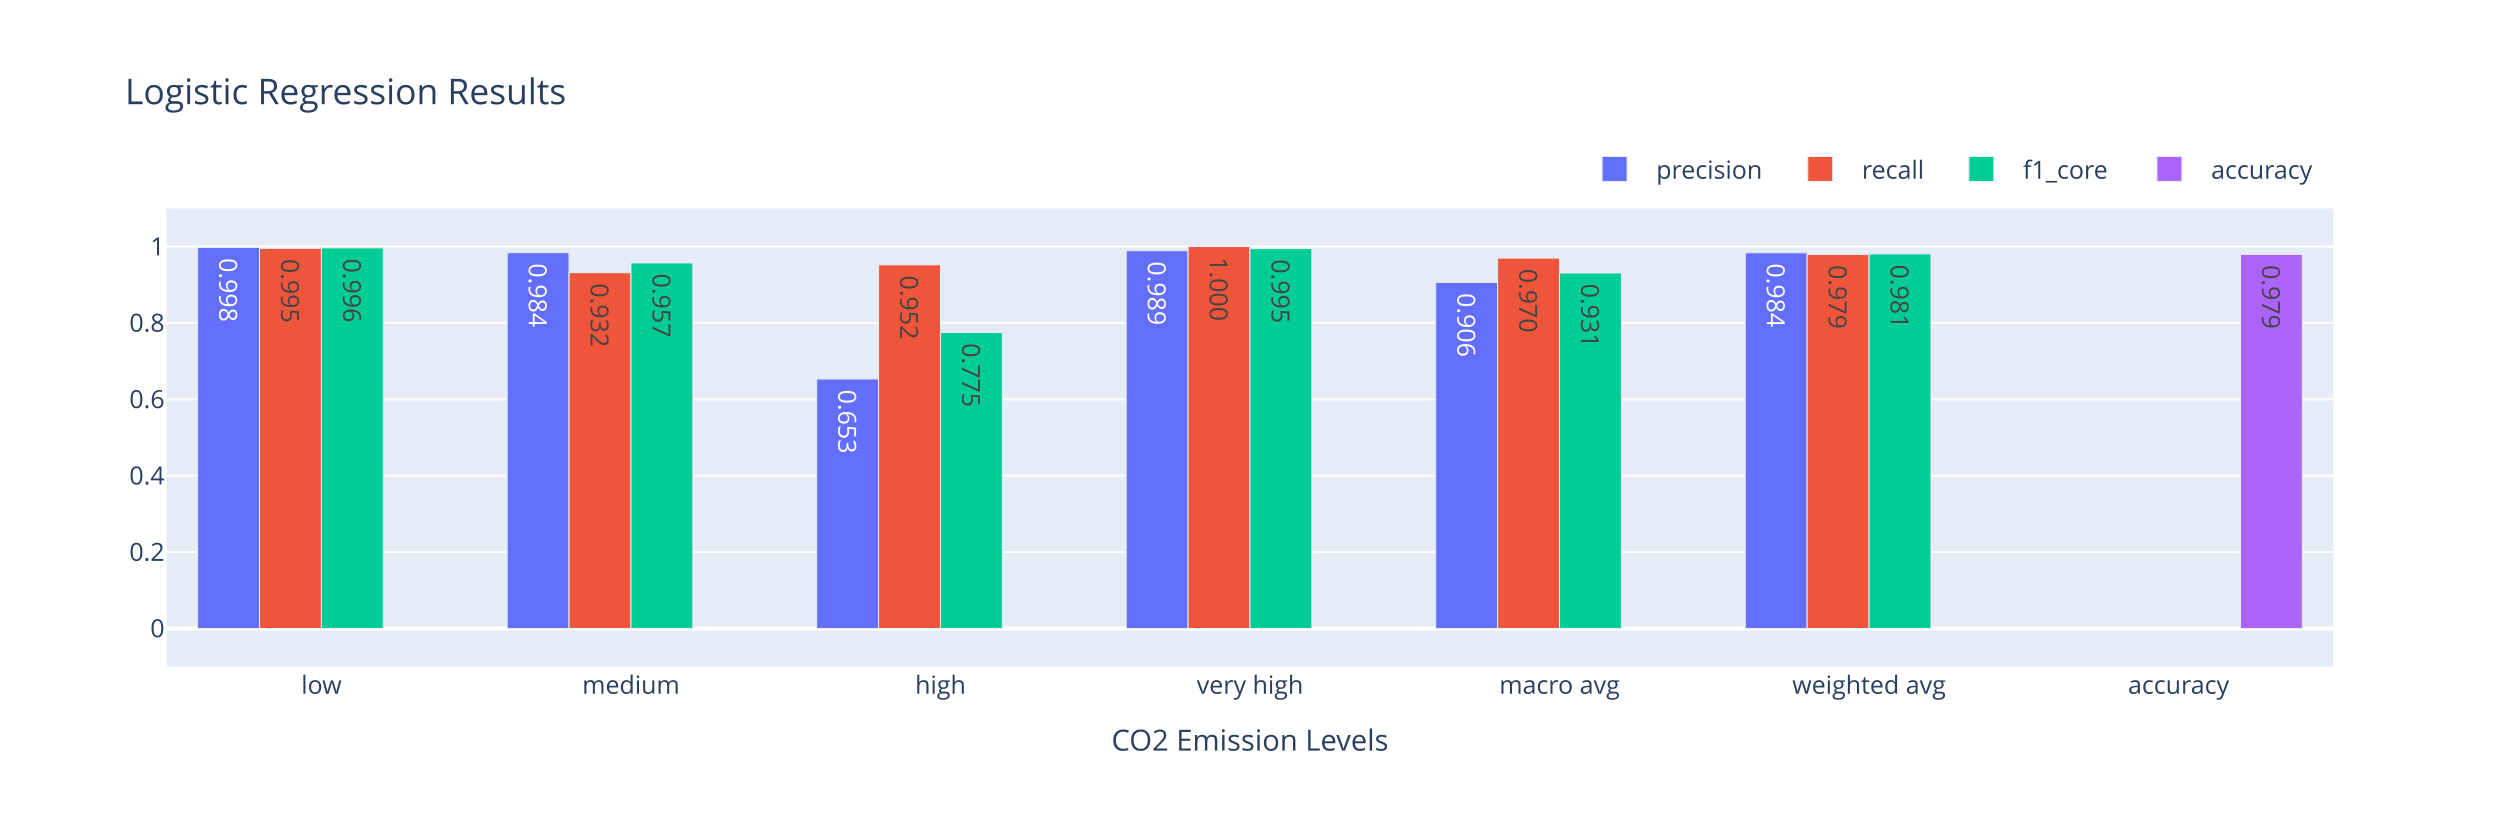
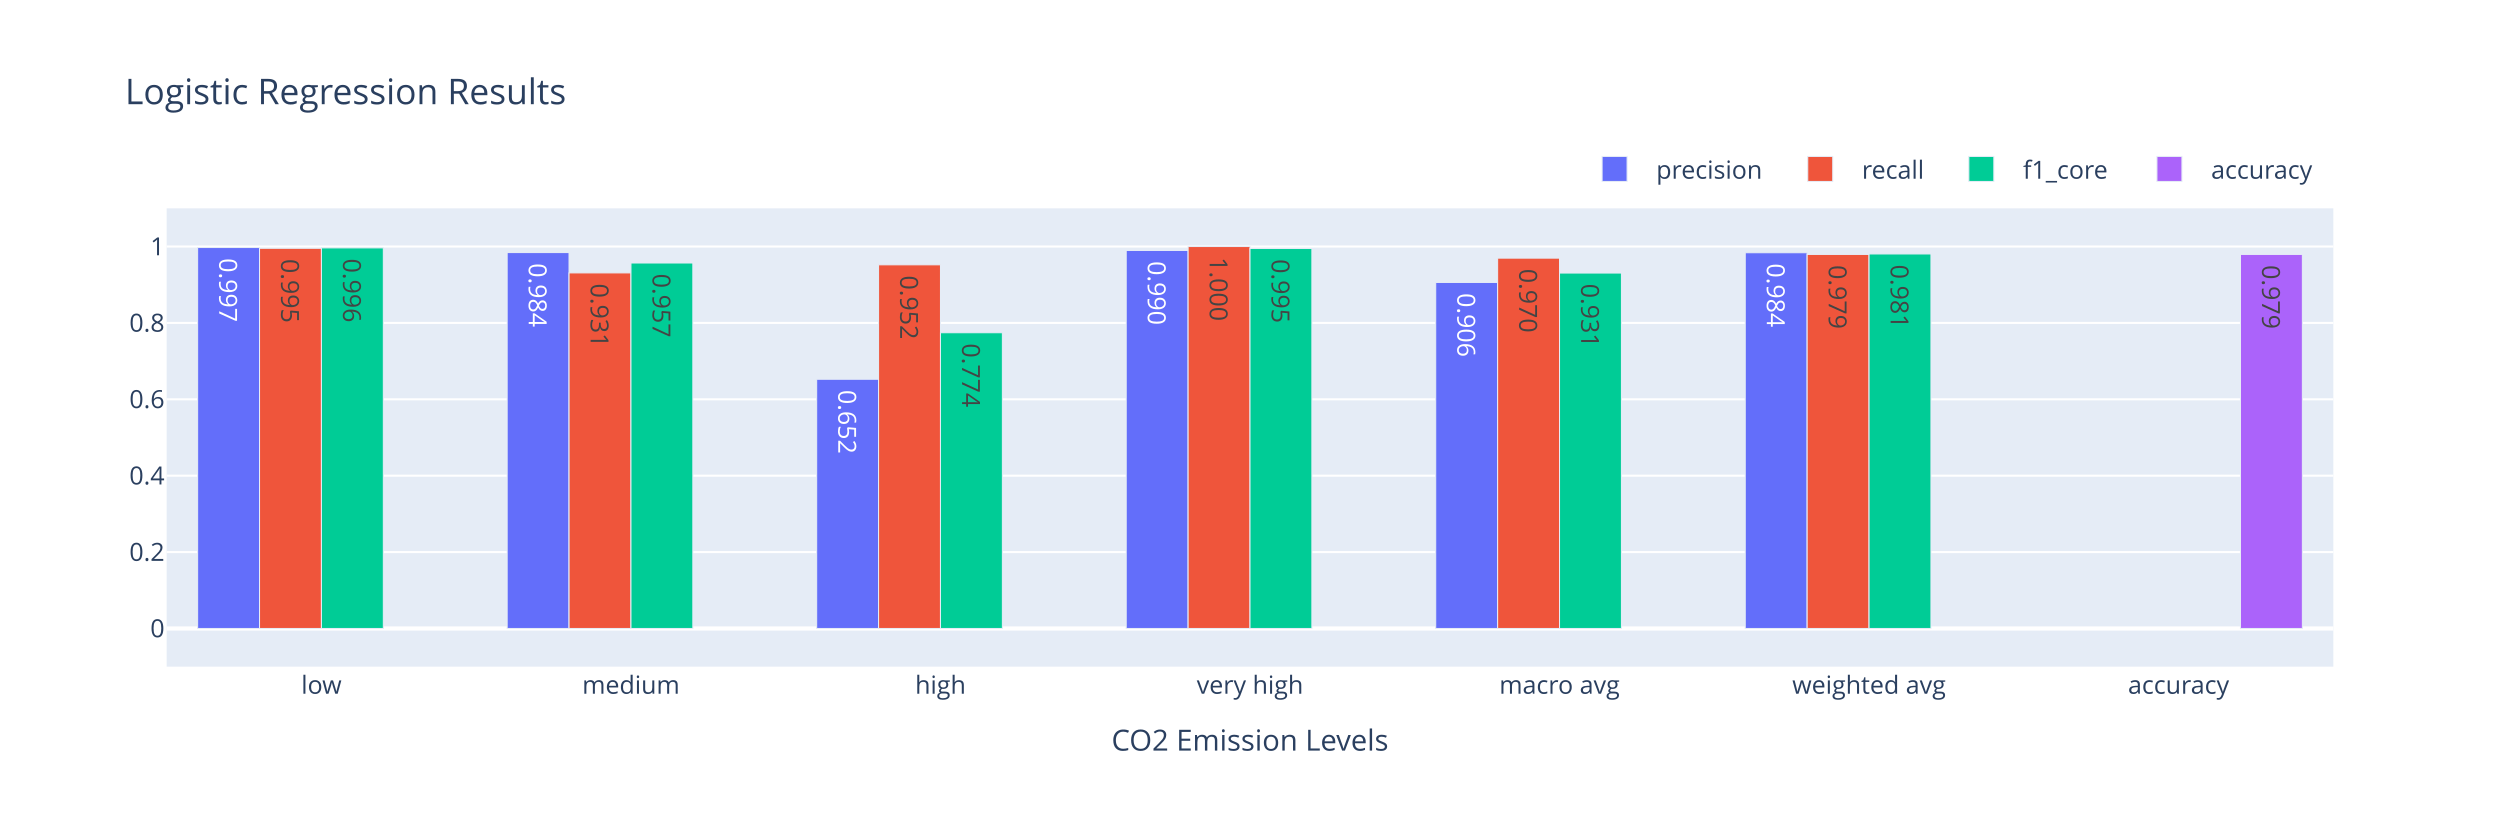
<svg xmlns="http://www.w3.org/2000/svg" class="main-svg" width="1200" height="400" style="" viewBox="0 0 1200 400">
  <rect x="0" y="0" width="1200" height="400" style="fill: rgb(255, 255, 255); fill-opacity: 1;" />
-   <defs id="defs-b56f02">
+   <defs id="defs-563c9f">
    <g class="clips">
-       <clipPath id="clipb56f02xyplot" class="plotclip">
+       <clipPath id="clip563c9fxyplot" class="plotclip">
        <rect width="1040" height="220" />
      </clipPath>
-       <clipPath class="axesclip" id="clipb56f02x">
+       <clipPath class="axesclip" id="clip563c9fx">
        <rect x="80" y="0" width="1040" height="400" />
      </clipPath>
-       <clipPath class="axesclip" id="clipb56f02y">
+       <clipPath class="axesclip" id="clip563c9fy">
        <rect x="0" y="100" width="1200" height="220" />
      </clipPath>
-       <clipPath class="axesclip" id="clipb56f02xy">
+       <clipPath class="axesclip" id="clip563c9fxy">
        <rect x="80" y="100" width="1040" height="220" />
      </clipPath>
    </g>
    <g class="gradients" />
    <g class="patterns" />
  </defs>
  <g class="bglayer">
    <rect class="bg" x="80" y="100" width="1040" height="220" style="fill: rgb(229, 236, 246); fill-opacity: 1; stroke-width: 0;" />
  </g>
  <g class="layer-below">
    <g class="imagelayer" />
    <g class="shapelayer" />
  </g>
  <g class="cartesianlayer">
    <g class="subplot xy">
      <g class="layer-subplot">
        <g class="shapelayer" />
        <g class="imagelayer" />
      </g>
      <g class="minor-gridlayer">
        <g class="x" />
        <g class="y" />
      </g>
      <g class="gridlayer">
        <g class="x" />
        <g class="y">
          <path class="ygrid crisp" transform="translate(0,265)" d="M80,0h1040" style="stroke: rgb(255, 255, 255); stroke-opacity: 1; stroke-width: 1px;" />
          <path class="ygrid crisp" transform="translate(0,228.33)" d="M80,0h1040" style="stroke: rgb(255, 255, 255); stroke-opacity: 1; stroke-width: 1px;" />
          <path class="ygrid crisp" transform="translate(0,191.67)" d="M80,0h1040" style="stroke: rgb(255, 255, 255); stroke-opacity: 1; stroke-width: 1px;" />
          <path class="ygrid crisp" transform="translate(0,155)" d="M80,0h1040" style="stroke: rgb(255, 255, 255); stroke-opacity: 1; stroke-width: 1px;" />
          <path class="ygrid crisp" transform="translate(0,118.33)" d="M80,0h1040" style="stroke: rgb(255, 255, 255); stroke-opacity: 1; stroke-width: 1px;" />
        </g>
      </g>
      <g class="zerolinelayer">
        <path class="yzl zl crisp" transform="translate(0,301.67)" d="M80,0h1040" style="stroke: rgb(255, 255, 255); stroke-opacity: 1; stroke-width: 2px;" />
      </g>
      <g class="layer-between">
        <g class="shapelayer" />
        <g class="imagelayer" />
      </g>
      <path class="xlines-below" />
      <path class="ylines-below" />
      <g class="overlines-below" />
      <g class="xaxislayer-below" />
      <g class="yaxislayer-below" />
      <g class="overaxes-below" />
-       <g class="plot" transform="translate(80,100)" clip-path="url(#clipb56f02xyplot)">
+       <g class="plot" transform="translate(80,100)" clip-path="url(#clip563c9fxyplot)">
        <g class="barlayer mlayer">
          <g class="trace bars" style="opacity: 1;">
            <g class="points">
              <g class="point">
-                 <path d="M14.86,201.67V18.76H44.57V201.67Z" style="vector-effect: none; opacity: 1; stroke-width: 0.5px; fill: rgb(99, 110, 250); fill-opacity: 1; stroke: rgb(229, 236, 246); stroke-opacity: 1;" />
-                 <text class="bartext bartext-inside" text-anchor="middle" data-notex="1" x="0" y="0" style="font-family: 'Open Sans', verdana, arial, sans-serif; font-size: 12px; fill: rgb(255, 255, 255); fill-opacity: 1; white-space: pre;" transform="translate(29.715,43.71313)rotate(90 0 -4.5)">0.998</text>
-               </g>
-               <g class="point">
-                 <path d="M163.43,201.67V21.27H193.14V201.67Z" style="vector-effect: none; opacity: 1; stroke-width: 0.5px; fill: rgb(99, 110, 250); fill-opacity: 1; stroke: rgb(229, 236, 246); stroke-opacity: 1;" />
-                 <text class="bartext bartext-inside" text-anchor="middle" data-notex="1" x="0" y="0" style="font-family: 'Open Sans', verdana, arial, sans-serif; font-size: 12px; fill: rgb(255, 255, 255); fill-opacity: 1; white-space: pre;" transform="translate(178.1053,46.40281)rotate(90 0.1796875 -4.5)">0.984</text>
-               </g>
-               <g class="point">
-                 <path d="M312,201.67V81.9H341.71V201.67Z" style="vector-effect: none; opacity: 1; stroke-width: 0.5px; fill: rgb(99, 110, 250); fill-opacity: 1; stroke: rgb(229, 236, 246); stroke-opacity: 1;" />
-                 <text class="bartext bartext-inside" text-anchor="middle" data-notex="1" x="0" y="0" style="font-family: 'Open Sans', verdana, arial, sans-serif; font-size: 12px; fill: rgb(255, 255, 255); fill-opacity: 1; white-space: pre;" transform="translate(326.855,106.8531)rotate(90 0 -4.5)">0.653</text>
-               </g>
-               <g class="point">
-                 <path d="M460.57,201.67V20.33H490.29V201.67Z" style="vector-effect: none; opacity: 1; stroke-width: 0.5px; fill: rgb(99, 110, 250); fill-opacity: 1; stroke: rgb(229, 236, 246); stroke-opacity: 1;" />
-                 <text class="bartext bartext-inside" text-anchor="middle" data-notex="1" x="0" y="0" style="font-family: 'Open Sans', verdana, arial, sans-serif; font-size: 12px; fill: rgb(255, 255, 255); fill-opacity: 1; white-space: pre;" transform="translate(475.43,45.28312)rotate(90 0 -4.5)">0.989</text>
-               </g>
-               <g class="point">
-                 <path d="M609.14,201.67V35.56H638.86V201.67Z" style="vector-effect: none; opacity: 1; stroke-width: 0.5px; fill: rgb(99, 110, 250); fill-opacity: 1; stroke: rgb(229, 236, 246); stroke-opacity: 1;" />
-                 <text class="bartext bartext-inside" text-anchor="middle" data-notex="1" x="0" y="0" style="font-family: 'Open Sans', verdana, arial, sans-serif; font-size: 12px; fill: rgb(255, 255, 255); fill-opacity: 1; white-space: pre;" transform="translate(624,60.51313)rotate(90 0 -4.5)">0.906</text>
-               </g>
-               <g class="point">
-                 <path d="M757.71,201.67V21.3H787.43V201.67Z" style="vector-effect: none; opacity: 1; stroke-width: 0.5px; fill: rgb(99, 110, 250); fill-opacity: 1; stroke: rgb(229, 236, 246); stroke-opacity: 1;" />
-                 <text class="bartext bartext-inside" text-anchor="middle" data-notex="1" x="0" y="0" style="font-family: 'Open Sans', verdana, arial, sans-serif; font-size: 12px; fill: rgb(255, 255, 255); fill-opacity: 1; white-space: pre;" transform="translate(772.3903,46.43281)rotate(90 0.1796875 -4.5)">0.984</text>
+                 <path d="M14.86,201.67V18.81H44.57V201.67Z" style="vector-effect: none; opacity: 1; stroke-width: 0.5px; fill: rgb(99, 110, 250); fill-opacity: 1; stroke: rgb(229, 236, 246); stroke-opacity: 1;" />
+                 <text class="bartext bartext-inside" text-anchor="middle" data-notex="1" x="0" y="0" style="font-family: 'Open Sans', verdana, arial, sans-serif; font-size: 12px; fill: rgb(255, 255, 255); fill-opacity: 1; white-space: pre;" transform="translate(29.715,43.76313)rotate(90 0 -4.5)">0.997</text>
+               </g>
+               <g class="point">
+                 <path d="M163.43,201.67V21.23H193.14V201.67Z" style="vector-effect: none; opacity: 1; stroke-width: 0.5px; fill: rgb(99, 110, 250); fill-opacity: 1; stroke: rgb(229, 236, 246); stroke-opacity: 1;" />
+                 <text class="bartext bartext-inside" text-anchor="middle" data-notex="1" x="0" y="0" style="font-family: 'Open Sans', verdana, arial, sans-serif; font-size: 12px; fill: rgb(255, 255, 255); fill-opacity: 1; white-space: pre;" transform="translate(178.1053,46.36281)rotate(90 0.1796875 -4.5)">0.984</text>
+               </g>
+               <g class="point">
+                 <path d="M312,201.67V82.04H341.71V201.67Z" style="vector-effect: none; opacity: 1; stroke-width: 0.5px; fill: rgb(99, 110, 250); fill-opacity: 1; stroke: rgb(229, 236, 246); stroke-opacity: 1;" />
+                 <text class="bartext bartext-inside" text-anchor="middle" data-notex="1" x="0" y="0" style="font-family: 'Open Sans', verdana, arial, sans-serif; font-size: 12px; fill: rgb(255, 255, 255); fill-opacity: 1; white-space: pre;" transform="translate(326.855,106.9931)rotate(90 0 -4.5)">0.652</text>
+               </g>
+               <g class="point">
+                 <path d="M460.57,201.67V20.22H490.29V201.67Z" style="vector-effect: none; opacity: 1; stroke-width: 0.5px; fill: rgb(99, 110, 250); fill-opacity: 1; stroke: rgb(229, 236, 246); stroke-opacity: 1;" />
+                 <text class="bartext bartext-inside" text-anchor="middle" data-notex="1" x="0" y="0" style="font-family: 'Open Sans', verdana, arial, sans-serif; font-size: 12px; fill: rgb(255, 255, 255); fill-opacity: 1; white-space: pre;" transform="translate(475.43,45.17312)rotate(90 0 -4.5)">0.990</text>
+               </g>
+               <g class="point">
+                 <path d="M609.14,201.67V35.57H638.86V201.67Z" style="vector-effect: none; opacity: 1; stroke-width: 0.5px; fill: rgb(99, 110, 250); fill-opacity: 1; stroke: rgb(229, 236, 246); stroke-opacity: 1;" />
+                 <text class="bartext bartext-inside" text-anchor="middle" data-notex="1" x="0" y="0" style="font-family: 'Open Sans', verdana, arial, sans-serif; font-size: 12px; fill: rgb(255, 255, 255); fill-opacity: 1; white-space: pre;" transform="translate(624,60.52313)rotate(90 0 -4.5)">0.906</text>
+               </g>
+               <g class="point">
+                 <path d="M757.71,201.67V21.31H787.43V201.67Z" style="vector-effect: none; opacity: 1; stroke-width: 0.5px; fill: rgb(99, 110, 250); fill-opacity: 1; stroke: rgb(229, 236, 246); stroke-opacity: 1;" />
+                 <text class="bartext bartext-inside" text-anchor="middle" data-notex="1" x="0" y="0" style="font-family: 'Open Sans', verdana, arial, sans-serif; font-size: 12px; fill: rgb(255, 255, 255); fill-opacity: 1; white-space: pre;" transform="translate(772.3903,46.44281)rotate(90 0.1796875 -4.5)">0.984</text>
              </g>
            </g>
          </g>
          <g class="trace bars" style="opacity: 1;">
            <g class="points">
              <g class="point">
-                 <path d="M44.57,201.67V19.19H74.29V201.67Z" style="vector-effect: none; opacity: 1; stroke-width: 0.5px; fill: rgb(239, 85, 59); fill-opacity: 1; stroke: rgb(229, 236, 246); stroke-opacity: 1;" />
-                 <text class="bartext bartext-inside" text-anchor="middle" data-notex="1" x="0" y="0" style="font-family: 'Open Sans', verdana, arial, sans-serif; font-size: 12px; fill: rgb(68, 68, 68); fill-opacity: 1; white-space: pre;" transform="translate(59.43,44.14312)rotate(90 0 -4.5)">0.995</text>
-               </g>
-               <g class="point">
-                 <path d="M193.14,201.67V30.87H222.86V201.67Z" style="vector-effect: none; opacity: 1; stroke-width: 0.5px; fill: rgb(239, 85, 59); fill-opacity: 1; stroke: rgb(229, 236, 246); stroke-opacity: 1;" />
-                 <text class="bartext bartext-inside" text-anchor="middle" data-notex="1" x="0" y="0" style="font-family: 'Open Sans', verdana, arial, sans-serif; font-size: 12px; fill: rgb(68, 68, 68); fill-opacity: 1; white-space: pre;" transform="translate(208,55.82313)rotate(90 0 -4.5)">0.932</text>
+                 <path d="M44.57,201.67V19.18H74.29V201.67Z" style="vector-effect: none; opacity: 1; stroke-width: 0.5px; fill: rgb(239, 85, 59); fill-opacity: 1; stroke: rgb(229, 236, 246); stroke-opacity: 1;" />
+                 <text class="bartext bartext-inside" text-anchor="middle" data-notex="1" x="0" y="0" style="font-family: 'Open Sans', verdana, arial, sans-serif; font-size: 12px; fill: rgb(68, 68, 68); fill-opacity: 1; white-space: pre;" transform="translate(59.43,44.13312)rotate(90 0 -4.5)">0.995</text>
+               </g>
+               <g class="point">
+                 <path d="M193.14,201.67V30.99H222.86V201.67Z" style="vector-effect: none; opacity: 1; stroke-width: 0.5px; fill: rgb(239, 85, 59); fill-opacity: 1; stroke: rgb(229, 236, 246); stroke-opacity: 1;" />
+                 <text class="bartext bartext-inside" text-anchor="middle" data-notex="1" x="0" y="0" style="font-family: 'Open Sans', verdana, arial, sans-serif; font-size: 12px; fill: rgb(68, 68, 68); fill-opacity: 1; white-space: pre;" transform="translate(208,55.94312)rotate(90 0 -4.5)">0.931</text>
              </g>
              <g class="point">
                <path d="M341.71,201.67V27.11H371.43V201.67Z" style="vector-effect: none; opacity: 1; stroke-width: 0.5px; fill: rgb(239, 85, 59); fill-opacity: 1; stroke: rgb(229, 236, 246); stroke-opacity: 1;" />
                <text class="bartext bartext-inside" text-anchor="middle" data-notex="1" x="0" y="0" style="font-family: 'Open Sans', verdana, arial, sans-serif; font-size: 12px; fill: rgb(68, 68, 68); fill-opacity: 1; white-space: pre;" transform="translate(356.57,52.06312)rotate(90 0 -4.5)">0.952</text>
              </g>
              <g class="point">
                <path d="M490.29,201.67V18.33H520V201.67Z" style="vector-effect: none; opacity: 1; stroke-width: 0.5px; fill: rgb(239, 85, 59); fill-opacity: 1; stroke: rgb(229, 236, 246); stroke-opacity: 1;" />
                <text class="bartext bartext-inside" text-anchor="middle" data-notex="1" x="0" y="0" style="font-family: 'Open Sans', verdana, arial, sans-serif; font-size: 12px; fill: rgb(68, 68, 68); fill-opacity: 1; white-space: pre;" transform="translate(505.145,43.28312)rotate(90 0 -4.5)">1.000</text>
              </g>
              <g class="point">
-                 <path d="M638.86,201.67V23.88H668.57V201.67Z" style="vector-effect: none; opacity: 1; stroke-width: 0.5px; fill: rgb(239, 85, 59); fill-opacity: 1; stroke: rgb(229, 236, 246); stroke-opacity: 1;" />
-                 <text class="bartext bartext-inside" text-anchor="middle" data-notex="1" x="0" y="0" style="font-family: 'Open Sans', verdana, arial, sans-serif; font-size: 12px; fill: rgb(68, 68, 68); fill-opacity: 1; white-space: pre;" transform="translate(653.715,48.83312)rotate(90 0 -4.5)">0.970</text>
-               </g>
-               <g class="point">
-                 <path d="M787.43,201.67V22.1H817.14V201.67Z" style="vector-effect: none; opacity: 1; stroke-width: 0.5px; fill: rgb(239, 85, 59); fill-opacity: 1; stroke: rgb(229, 236, 246); stroke-opacity: 1;" />
-                 <text class="bartext bartext-inside" text-anchor="middle" data-notex="1" x="0" y="0" style="font-family: 'Open Sans', verdana, arial, sans-serif; font-size: 12px; fill: rgb(68, 68, 68); fill-opacity: 1; white-space: pre;" transform="translate(802.285,47.05313)rotate(90 0 -4.5)">0.979</text>
+                 <path d="M638.86,201.67V23.9H668.57V201.67Z" style="vector-effect: none; opacity: 1; stroke-width: 0.5px; fill: rgb(239, 85, 59); fill-opacity: 1; stroke: rgb(229, 236, 246); stroke-opacity: 1;" />
+                 <text class="bartext bartext-inside" text-anchor="middle" data-notex="1" x="0" y="0" style="font-family: 'Open Sans', verdana, arial, sans-serif; font-size: 12px; fill: rgb(68, 68, 68); fill-opacity: 1; white-space: pre;" transform="translate(653.715,48.85312)rotate(90 0 -4.5)">0.970</text>
+               </g>
+               <g class="point">
+                 <path d="M787.43,201.67V22.12H817.14V201.67Z" style="vector-effect: none; opacity: 1; stroke-width: 0.5px; fill: rgb(239, 85, 59); fill-opacity: 1; stroke: rgb(229, 236, 246); stroke-opacity: 1;" />
+                 <text class="bartext bartext-inside" text-anchor="middle" data-notex="1" x="0" y="0" style="font-family: 'Open Sans', verdana, arial, sans-serif; font-size: 12px; fill: rgb(68, 68, 68); fill-opacity: 1; white-space: pre;" transform="translate(802.285,47.07313)rotate(90 0 -4.5)">0.979</text>
              </g>
            </g>
          </g>
          <g class="trace bars" style="opacity: 1;">
            <g class="points">
              <g class="point">
-                 <path d="M74.29,201.67V18.98H104V201.67Z" style="vector-effect: none; opacity: 1; stroke-width: 0.5px; fill: rgb(0, 204, 150); fill-opacity: 1; stroke: rgb(229, 236, 246); stroke-opacity: 1;" />
-                 <text class="bartext bartext-inside" text-anchor="middle" data-notex="1" x="0" y="0" style="font-family: 'Open Sans', verdana, arial, sans-serif; font-size: 12px; fill: rgb(68, 68, 68); fill-opacity: 1; white-space: pre;" transform="translate(89.145,43.93313)rotate(90 0 -4.5)">0.996</text>
-               </g>
-               <g class="point">
-                 <path d="M222.86,201.67V26.2H252.57V201.67Z" style="vector-effect: none; opacity: 1; stroke-width: 0.5px; fill: rgb(0, 204, 150); fill-opacity: 1; stroke: rgb(229, 236, 246); stroke-opacity: 1;" />
-                 <text class="bartext bartext-inside" text-anchor="middle" data-notex="1" x="0" y="0" style="font-family: 'Open Sans', verdana, arial, sans-serif; font-size: 12px; fill: rgb(68, 68, 68); fill-opacity: 1; white-space: pre;" transform="translate(237.715,51.15313)rotate(90 0 -4.5)">0.957</text>
-               </g>
-               <g class="point">
-                 <path d="M371.43,201.67V59.6H401.14V201.67Z" style="vector-effect: none; opacity: 1; stroke-width: 0.5px; fill: rgb(0, 204, 150); fill-opacity: 1; stroke: rgb(229, 236, 246); stroke-opacity: 1;" />
-                 <text class="bartext bartext-inside" text-anchor="middle" data-notex="1" x="0" y="0" style="font-family: 'Open Sans', verdana, arial, sans-serif; font-size: 12px; fill: rgb(68, 68, 68); fill-opacity: 1; white-space: pre;" transform="translate(386.285,84.55312)rotate(90 0 -4.5)">0.775</text>
-               </g>
-               <g class="point">
-                 <path d="M520,201.67V19.34H549.71V201.67Z" style="vector-effect: none; opacity: 1; stroke-width: 0.5px; fill: rgb(0, 204, 150); fill-opacity: 1; stroke: rgb(229, 236, 246); stroke-opacity: 1;" />
-                 <text class="bartext bartext-inside" text-anchor="middle" data-notex="1" x="0" y="0" style="font-family: 'Open Sans', verdana, arial, sans-serif; font-size: 12px; fill: rgb(68, 68, 68); fill-opacity: 1; white-space: pre;" transform="translate(534.855,44.29313)rotate(90 0 -4.5)">0.995</text>
-               </g>
-               <g class="point">
-                 <path d="M668.57,201.67V31.03H698.29V201.67Z" style="vector-effect: none; opacity: 1; stroke-width: 0.5px; fill: rgb(0, 204, 150); fill-opacity: 1; stroke: rgb(229, 236, 246); stroke-opacity: 1;" />
-                 <text class="bartext bartext-inside" text-anchor="middle" data-notex="1" x="0" y="0" style="font-family: 'Open Sans', verdana, arial, sans-serif; font-size: 12px; fill: rgb(68, 68, 68); fill-opacity: 1; white-space: pre;" transform="translate(683.43,55.98313)rotate(90 0 -4.5)">0.931</text>
-               </g>
-               <g class="point">
-                 <path d="M817.14,201.67V21.88H846.86V201.67Z" style="vector-effect: none; opacity: 1; stroke-width: 0.5px; fill: rgb(0, 204, 150); fill-opacity: 1; stroke: rgb(229, 236, 246); stroke-opacity: 1;" />
-                 <text class="bartext bartext-inside" text-anchor="middle" data-notex="1" x="0" y="0" style="font-family: 'Open Sans', verdana, arial, sans-serif; font-size: 12px; fill: rgb(68, 68, 68); fill-opacity: 1; white-space: pre;" transform="translate(832,46.83312)rotate(90 0 -4.5)">0.981</text>
+                 <path d="M74.29,201.67V18.99H104V201.67Z" style="vector-effect: none; opacity: 1; stroke-width: 0.5px; fill: rgb(0, 204, 150); fill-opacity: 1; stroke: rgb(229, 236, 246); stroke-opacity: 1;" />
+                 <text class="bartext bartext-inside" text-anchor="middle" data-notex="1" x="0" y="0" style="font-family: 'Open Sans', verdana, arial, sans-serif; font-size: 12px; fill: rgb(68, 68, 68); fill-opacity: 1; white-space: pre;" transform="translate(89.145,43.94312)rotate(90 0 -4.5)">0.996</text>
+               </g>
+               <g class="point">
+                 <path d="M222.86,201.67V26.24H252.57V201.67Z" style="vector-effect: none; opacity: 1; stroke-width: 0.5px; fill: rgb(0, 204, 150); fill-opacity: 1; stroke: rgb(229, 236, 246); stroke-opacity: 1;" />
+                 <text class="bartext bartext-inside" text-anchor="middle" data-notex="1" x="0" y="0" style="font-family: 'Open Sans', verdana, arial, sans-serif; font-size: 12px; fill: rgb(68, 68, 68); fill-opacity: 1; white-space: pre;" transform="translate(237.715,51.19312)rotate(90 0 -4.5)">0.957</text>
+               </g>
+               <g class="point">
+                 <path d="M371.43,201.67V59.71H401.14V201.67Z" style="vector-effect: none; opacity: 1; stroke-width: 0.5px; fill: rgb(0, 204, 150); fill-opacity: 1; stroke: rgb(229, 236, 246); stroke-opacity: 1;" />
+                 <text class="bartext bartext-inside" text-anchor="middle" data-notex="1" x="0" y="0" style="font-family: 'Open Sans', verdana, arial, sans-serif; font-size: 12px; fill: rgb(68, 68, 68); fill-opacity: 1; white-space: pre;" transform="translate(386.1053,84.84281)rotate(90 0.1796875 -4.5)">0.774</text>
+               </g>
+               <g class="point">
+                 <path d="M520,201.67V19.28H549.71V201.67Z" style="vector-effect: none; opacity: 1; stroke-width: 0.5px; fill: rgb(0, 204, 150); fill-opacity: 1; stroke: rgb(229, 236, 246); stroke-opacity: 1;" />
+                 <text class="bartext bartext-inside" text-anchor="middle" data-notex="1" x="0" y="0" style="font-family: 'Open Sans', verdana, arial, sans-serif; font-size: 12px; fill: rgb(68, 68, 68); fill-opacity: 1; white-space: pre;" transform="translate(534.855,44.23313)rotate(90 0 -4.5)">0.995</text>
+               </g>
+               <g class="point">
+                 <path d="M668.57,201.67V31.06H698.29V201.67Z" style="vector-effect: none; opacity: 1; stroke-width: 0.5px; fill: rgb(0, 204, 150); fill-opacity: 1; stroke: rgb(229, 236, 246); stroke-opacity: 1;" />
+                 <text class="bartext bartext-inside" text-anchor="middle" data-notex="1" x="0" y="0" style="font-family: 'Open Sans', verdana, arial, sans-serif; font-size: 12px; fill: rgb(68, 68, 68); fill-opacity: 1; white-space: pre;" transform="translate(683.43,56.01313)rotate(90 0 -4.5)">0.931</text>
+               </g>
+               <g class="point">
+                 <path d="M817.14,201.67V21.9H846.86V201.67Z" style="vector-effect: none; opacity: 1; stroke-width: 0.5px; fill: rgb(0, 204, 150); fill-opacity: 1; stroke: rgb(229, 236, 246); stroke-opacity: 1;" />
+                 <text class="bartext bartext-inside" text-anchor="middle" data-notex="1" x="0" y="0" style="font-family: 'Open Sans', verdana, arial, sans-serif; font-size: 12px; fill: rgb(68, 68, 68); fill-opacity: 1; white-space: pre;" transform="translate(832,46.85312)rotate(90 0 -4.5)">0.981</text>
              </g>
            </g>
          </g>
          <g class="trace bars" style="opacity: 1;">
            <g class="points">
              <g class="point">
                <path d="M0,0Z" style="vector-effect: none; opacity: 1; stroke-width: 0px; fill: rgb(171, 99, 250); fill-opacity: 1; stroke: rgb(229, 236, 246); stroke-opacity: 1;" />
              </g>
              <g class="point">
                <path d="M0,0Z" style="vector-effect: none; opacity: 1; stroke-width: 0px; fill: rgb(171, 99, 250); fill-opacity: 1; stroke: rgb(229, 236, 246); stroke-opacity: 1;" />
              </g>
              <g class="point">
                <path d="M0,0Z" style="vector-effect: none; opacity: 1; stroke-width: 0px; fill: rgb(171, 99, 250); fill-opacity: 1; stroke: rgb(229, 236, 246); stroke-opacity: 1;" />
              </g>
              <g class="point">
                <path d="M0,0Z" style="vector-effect: none; opacity: 1; stroke-width: 0px; fill: rgb(171, 99, 250); fill-opacity: 1; stroke: rgb(229, 236, 246); stroke-opacity: 1;" />
              </g>
              <g class="point">
                <path d="M0,0Z" style="vector-effect: none; opacity: 1; stroke-width: 0px; fill: rgb(171, 99, 250); fill-opacity: 1; stroke: rgb(229, 236, 246); stroke-opacity: 1;" />
              </g>
              <g class="point">
                <path d="M0,0Z" style="vector-effect: none; opacity: 1; stroke-width: 0px; fill: rgb(171, 99, 250); fill-opacity: 1; stroke: rgb(229, 236, 246); stroke-opacity: 1;" />
              </g>
              <g class="point">
-                 <path d="M995.43,201.67V22.1H1025.14V201.67Z" style="vector-effect: none; opacity: 1; stroke-width: 0.5px; fill: rgb(171, 99, 250); fill-opacity: 1; stroke: rgb(229, 236, 246); stroke-opacity: 1;" />
-                 <text class="bartext bartext-inside" text-anchor="middle" data-notex="1" x="0" y="0" style="font-family: 'Open Sans', verdana, arial, sans-serif; font-size: 12px; fill: rgb(68, 68, 68); fill-opacity: 1; white-space: pre;" transform="translate(1010.285,47.05313)rotate(90 0 -4.5)">0.979</text>
+                 <path d="M995.43,201.67V22.12H1025.14V201.67Z" style="vector-effect: none; opacity: 1; stroke-width: 0.5px; fill: rgb(171, 99, 250); fill-opacity: 1; stroke: rgb(229, 236, 246); stroke-opacity: 1;" />
+                 <text class="bartext bartext-inside" text-anchor="middle" data-notex="1" x="0" y="0" style="font-family: 'Open Sans', verdana, arial, sans-serif; font-size: 12px; fill: rgb(68, 68, 68); fill-opacity: 1; white-space: pre;" transform="translate(1010.285,47.07313)rotate(90 0 -4.5)">0.979</text>
              </g>
            </g>
          </g>
        </g>
      </g>
      <g class="overplot" />
      <path class="xlines-above crisp" d="M0,0" style="fill: none;" />
      <path class="ylines-above crisp" d="M0,0" style="fill: none;" />
      <g class="overlines-above" />
      <g class="xaxislayer-above">
        <g class="xtick">
          <text text-anchor="middle" x="0" y="333" transform="translate(154.29,0)" style="font-family: 'Open Sans', verdana, arial, sans-serif; font-size: 12px; fill: rgb(42, 63, 95); fill-opacity: 1; white-space: pre; opacity: 1;">low</text>
        </g>
        <g class="xtick">
          <text text-anchor="middle" x="0" y="333" transform="translate(302.86,0)" style="font-family: 'Open Sans', verdana, arial, sans-serif; font-size: 12px; fill: rgb(42, 63, 95); fill-opacity: 1; white-space: pre; opacity: 1;">medium</text>
        </g>
        <g class="xtick">
          <text text-anchor="middle" x="0" y="333" transform="translate(451.43,0)" style="font-family: 'Open Sans', verdana, arial, sans-serif; font-size: 12px; fill: rgb(42, 63, 95); fill-opacity: 1; white-space: pre; opacity: 1;">high</text>
        </g>
        <g class="xtick">
          <text text-anchor="middle" x="0" y="333" transform="translate(600,0)" style="font-family: 'Open Sans', verdana, arial, sans-serif; font-size: 12px; fill: rgb(42, 63, 95); fill-opacity: 1; white-space: pre; opacity: 1;">very high</text>
        </g>
        <g class="xtick">
          <text text-anchor="middle" x="0" y="333" transform="translate(748.57,0)" style="font-family: 'Open Sans', verdana, arial, sans-serif; font-size: 12px; fill: rgb(42, 63, 95); fill-opacity: 1; white-space: pre; opacity: 1;">macro avg</text>
        </g>
        <g class="xtick">
          <text text-anchor="middle" x="0" y="333" transform="translate(897.14,0)" style="font-family: 'Open Sans', verdana, arial, sans-serif; font-size: 12px; fill: rgb(42, 63, 95); fill-opacity: 1; white-space: pre; opacity: 1;">weighted avg</text>
        </g>
        <g class="xtick">
          <text text-anchor="middle" x="0" y="333" transform="translate(1045.71,0)" style="font-family: 'Open Sans', verdana, arial, sans-serif; font-size: 12px; fill: rgb(42, 63, 95); fill-opacity: 1; white-space: pre; opacity: 1;">accuracy</text>
        </g>
      </g>
      <g class="yaxislayer-above">
        <g class="ytick">
          <text text-anchor="end" x="79" y="4.2" transform="translate(0,301.67)" style="font-family: 'Open Sans', verdana, arial, sans-serif; font-size: 12px; fill: rgb(42, 63, 95); fill-opacity: 1; white-space: pre; opacity: 1;">0</text>
        </g>
        <g class="ytick">
          <text text-anchor="end" x="79" y="4.2" style="font-family: 'Open Sans', verdana, arial, sans-serif; font-size: 12px; fill: rgb(42, 63, 95); fill-opacity: 1; white-space: pre; opacity: 1;" transform="translate(0,265)">0.2</text>
        </g>
        <g class="ytick">
          <text text-anchor="end" x="79" y="4.2" style="font-family: 'Open Sans', verdana, arial, sans-serif; font-size: 12px; fill: rgb(42, 63, 95); fill-opacity: 1; white-space: pre; opacity: 1;" transform="translate(0,228.33)">0.4</text>
        </g>
        <g class="ytick">
          <text text-anchor="end" x="79" y="4.2" style="font-family: 'Open Sans', verdana, arial, sans-serif; font-size: 12px; fill: rgb(42, 63, 95); fill-opacity: 1; white-space: pre; opacity: 1;" transform="translate(0,191.67)">0.6</text>
        </g>
        <g class="ytick">
          <text text-anchor="end" x="79" y="4.2" style="font-family: 'Open Sans', verdana, arial, sans-serif; font-size: 12px; fill: rgb(42, 63, 95); fill-opacity: 1; white-space: pre; opacity: 1;" transform="translate(0,155)">0.8</text>
        </g>
        <g class="ytick">
          <text text-anchor="end" x="79" y="4.2" style="font-family: 'Open Sans', verdana, arial, sans-serif; font-size: 12px; fill: rgb(42, 63, 95); fill-opacity: 1; white-space: pre; opacity: 1;" transform="translate(0,118.33)">1</text>
        </g>
      </g>
      <g class="overaxes-above" />
    </g>
  </g>
  <g class="polarlayer" />
  <g class="smithlayer" />
  <g class="ternarylayer" />
  <g class="geolayer" />
  <g class="funnelarealayer" />
  <g class="pielayer" />
  <g class="iciclelayer" />
  <g class="treemaplayer" />
  <g class="sunburstlayer" />
  <g class="glimages" />
-   <defs id="topdefs-b56f02">
+   <defs id="topdefs-563c9f">
    <g class="clips" />
-     <clipPath id="legendb56f02">
+     <clipPath id="legend563c9f">
      <rect width="365" height="29" x="0" y="0" />
    </clipPath>
  </defs>
  <g class="layer-above">
    <g class="imagelayer" />
    <g class="shapelayer" />
  </g>
  <g class="infolayer">
    <g class="legend" pointer-events="all" transform="translate(755,66.6)">
      <rect class="bg" shape-rendering="crispEdges" style="stroke: rgb(68, 68, 68); stroke-opacity: 1; fill: rgb(255, 255, 255); fill-opacity: 1; stroke-width: 0px;" width="365" height="29" x="0" y="0" />
-       <g class="scrollbox" transform="" clip-path="url(#legendb56f02)">
+       <g class="scrollbox" transform="" clip-path="url(#legend563c9f)">
        <g class="groups">
          <g class="traces" transform="translate(0,14.5)" style="opacity: 1;">
            <text class="legendtext" text-anchor="start" x="40" y="4.68" style="font-family: 'Open Sans', verdana, arial, sans-serif; font-size: 12px; fill: rgb(42, 63, 95); fill-opacity: 1; white-space: pre;">precision</text>
            <g class="layers" style="opacity: 1;">
              <g class="legendfill" />
              <g class="legendlines" />
              <g class="legendsymbols">
                <g class="legendpoints">
                  <path class="legendundefined" d="M6,6H-6V-6H6Z" transform="translate(20,0)" style="stroke-width: 0.5px; fill: rgb(99, 110, 250); fill-opacity: 1; stroke: rgb(229, 236, 246); stroke-opacity: 1;" />
                </g>
              </g>
            </g>
            <rect class="legendtoggle" x="0" y="-9.5" width="96.219" height="19" style="fill: rgb(0, 0, 0); fill-opacity: 0;" />
          </g>
          <g class="traces" transform="translate(98.71875,14.5)" style="opacity: 1;">
            <text class="legendtext" text-anchor="start" x="40" y="4.68" style="font-family: 'Open Sans', verdana, arial, sans-serif; font-size: 12px; fill: rgb(42, 63, 95); fill-opacity: 1; white-space: pre;">recall</text>
            <g class="layers" style="opacity: 1;">
              <g class="legendfill" />
              <g class="legendlines" />
              <g class="legendsymbols">
                <g class="legendpoints">
                  <path class="legendundefined" d="M6,6H-6V-6H6Z" transform="translate(20,0)" style="stroke-width: 0.5px; fill: rgb(239, 85, 59); fill-opacity: 1; stroke: rgb(229, 236, 246); stroke-opacity: 1;" />
                </g>
              </g>
            </g>
            <rect class="legendtoggle" x="0" y="-9.5" width="74.828" height="19" style="fill: rgb(0, 0, 0); fill-opacity: 0;" />
          </g>
          <g class="traces" transform="translate(176.0469,14.5)" style="opacity: 1;">
            <text class="legendtext" text-anchor="start" x="40" y="4.68" style="font-family: 'Open Sans', verdana, arial, sans-serif; font-size: 12px; fill: rgb(42, 63, 95); fill-opacity: 1; white-space: pre;">f1_core</text>
            <g class="layers" style="opacity: 1;">
              <g class="legendfill" />
              <g class="legendlines" />
              <g class="legendsymbols">
                <g class="legendpoints">
                  <path class="legendundefined" d="M6,6H-6V-6H6Z" transform="translate(20,0)" style="stroke-width: 0.5px; fill: rgb(0, 204, 150); fill-opacity: 1; stroke: rgb(229, 236, 246); stroke-opacity: 1;" />
                </g>
              </g>
            </g>
            <rect class="legendtoggle" x="0" y="-9.5" width="87.781" height="19" style="fill: rgb(0, 0, 0); fill-opacity: 0;" />
          </g>
          <g class="traces" transform="translate(266.3281,14.5)" style="opacity: 1;">
            <text class="legendtext" text-anchor="start" x="40" y="4.68" style="font-family: 'Open Sans', verdana, arial, sans-serif; font-size: 12px; fill: rgb(42, 63, 95); fill-opacity: 1; white-space: pre;">accuracy</text>
            <g class="layers" style="opacity: 1;">
              <g class="legendfill" />
              <g class="legendlines" />
              <g class="legendsymbols">
                <g class="legendpoints">
                  <path class="legendundefined" d="M6,6H-6V-6H6Z" transform="translate(20,0)" style="stroke-width: 0.5px; fill: rgb(171, 99, 250); fill-opacity: 1; stroke: rgb(229, 236, 246); stroke-opacity: 1;" />
                </g>
              </g>
            </g>
            <rect class="legendtoggle" x="0" y="-9.5" width="95.281" height="19" style="fill: rgb(0, 0, 0); fill-opacity: 0;" />
          </g>
        </g>
      </g>
      <rect class="scrollbar" rx="20" ry="3" width="0" height="0" style="fill: rgb(128, 139, 164); fill-opacity: 1;" x="0" y="0" />
    </g>
    <g class="g-gtitle">
      <text class="gtitle" x="60" y="50" text-anchor="start" dy="0em" style="font-family: 'Open Sans', verdana, arial, sans-serif; font-size: 17px; fill: rgb(42, 63, 95); opacity: 1; font-weight: normal; white-space: pre;">Logistic Regression Results</text>
    </g>
    <g class="g-xtitle">
      <text class="xtitle" x="600" y="360.3" text-anchor="middle" style="font-family: 'Open Sans', verdana, arial, sans-serif; font-size: 14px; fill: rgb(42, 63, 95); opacity: 1; font-weight: normal; white-space: pre;">CO2 Emission Levels</text>
    </g>
    <g class="g-ytitle" />
  </g>
</svg>
